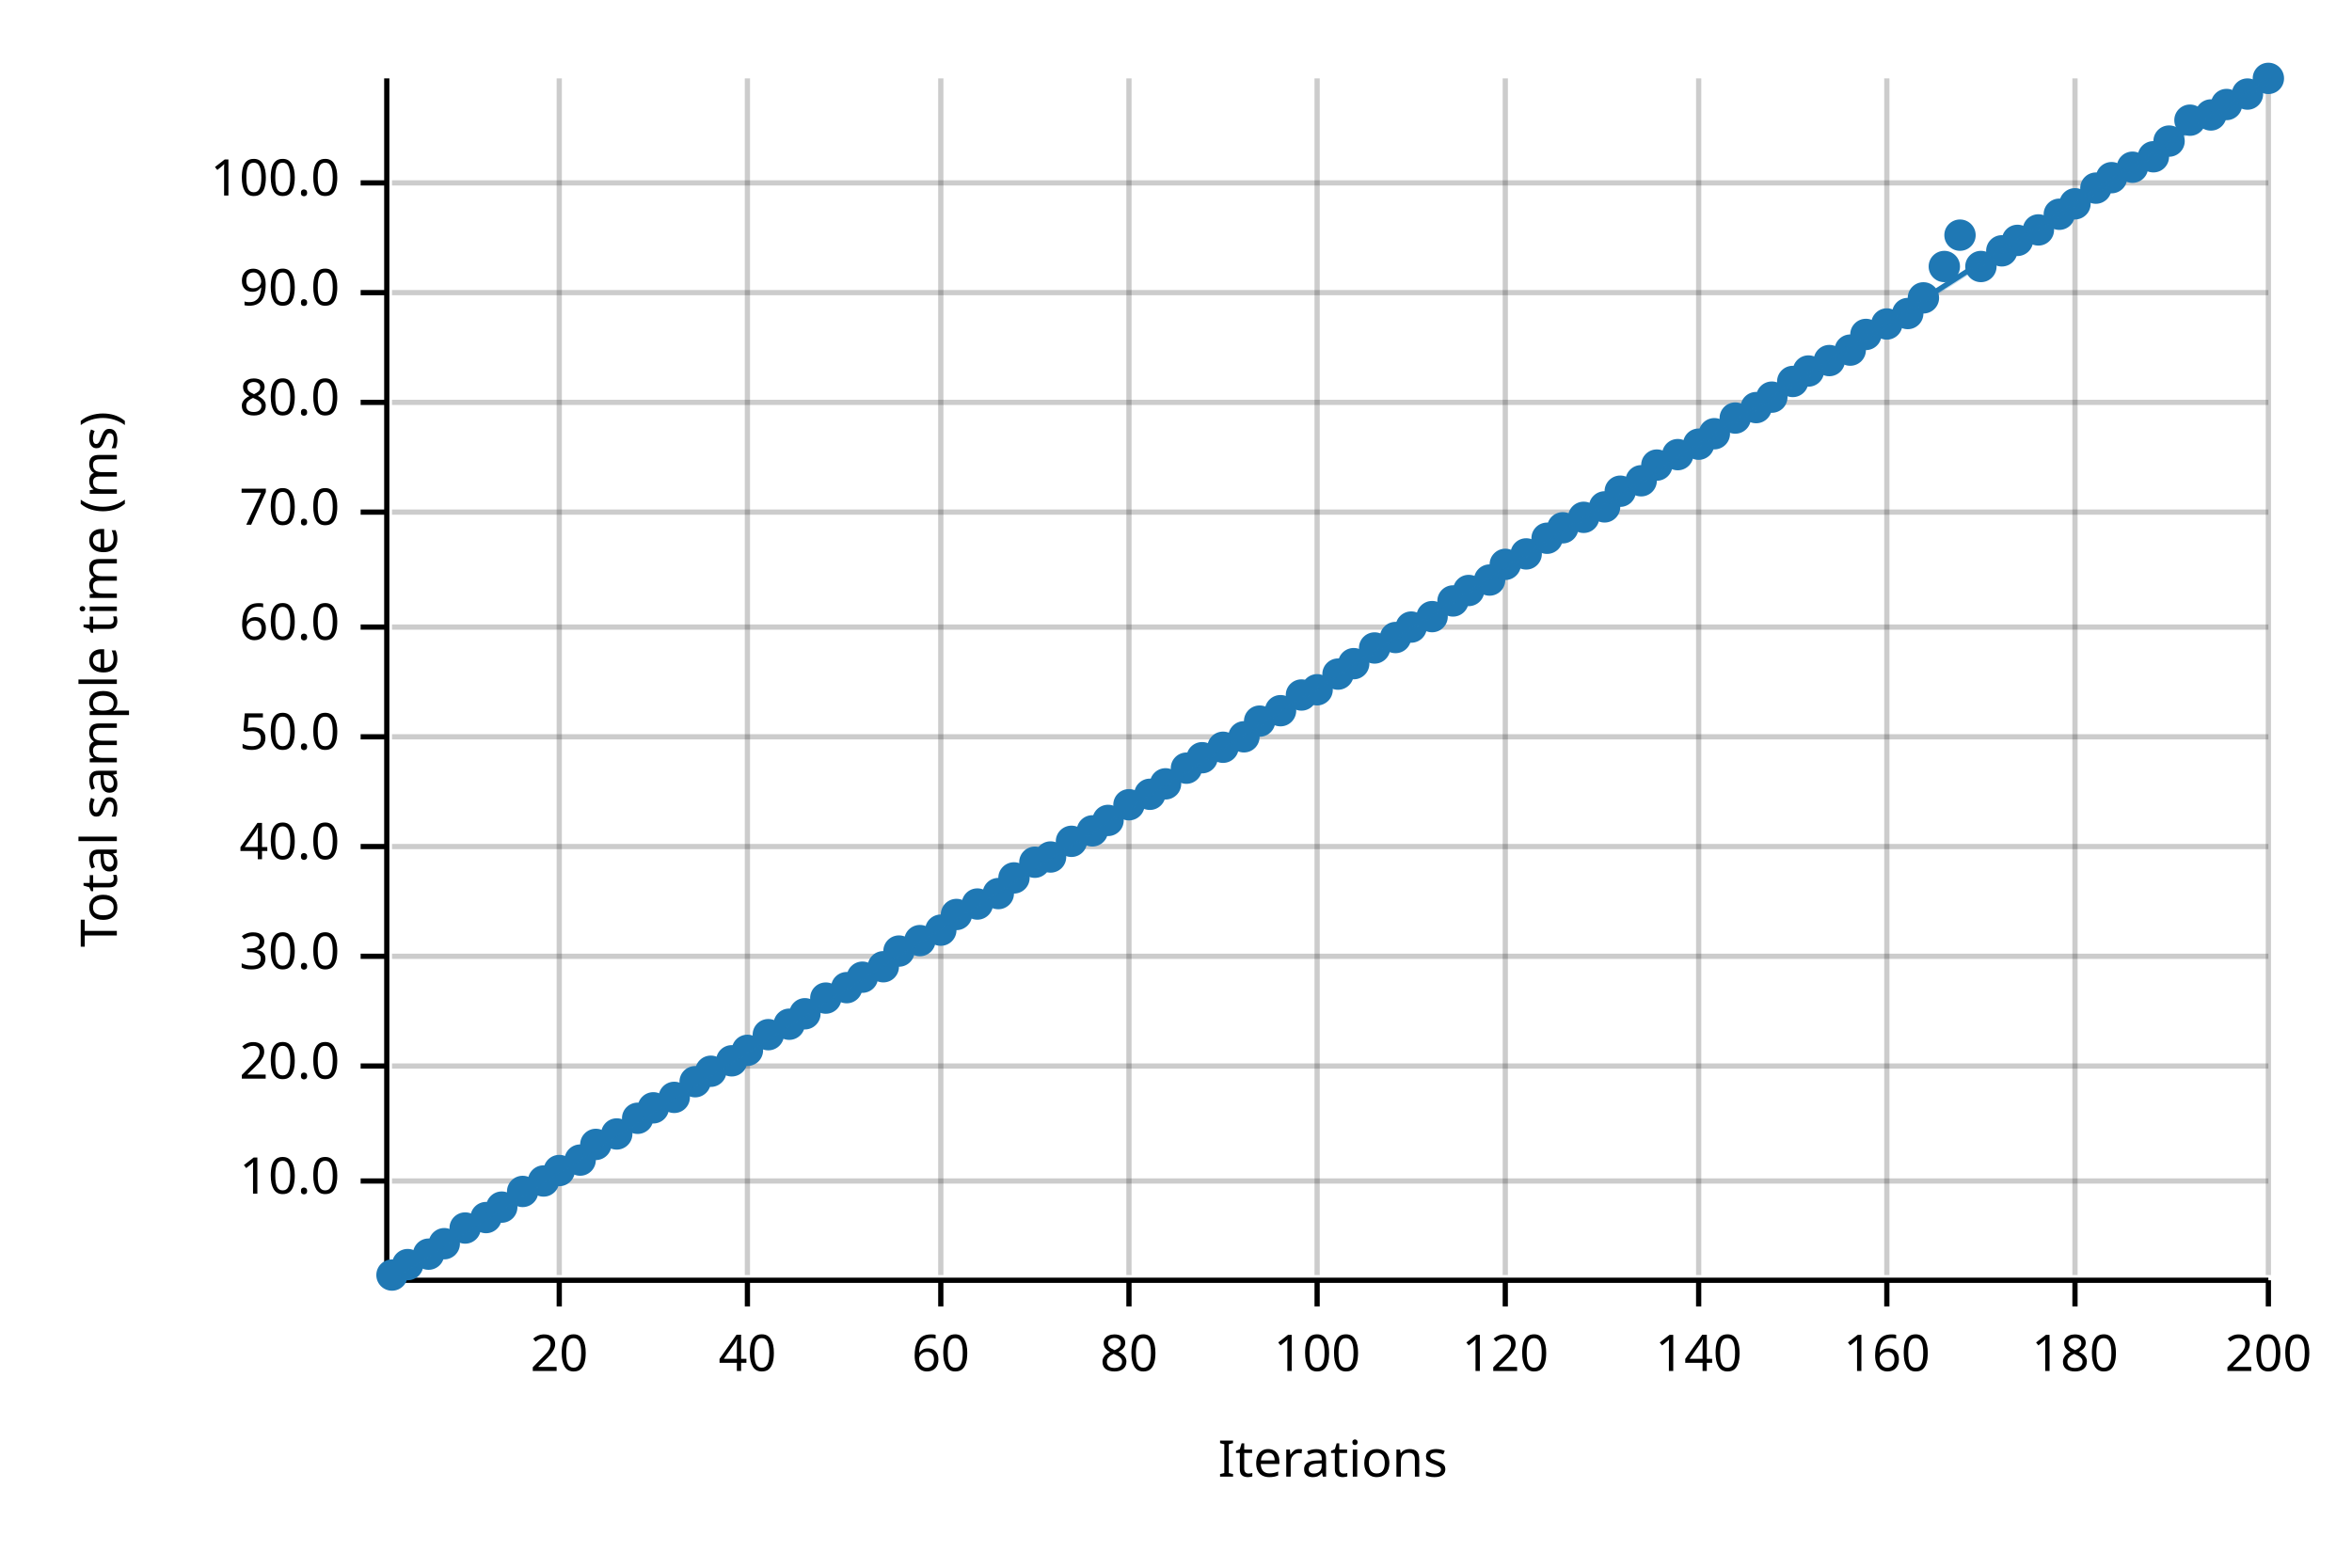
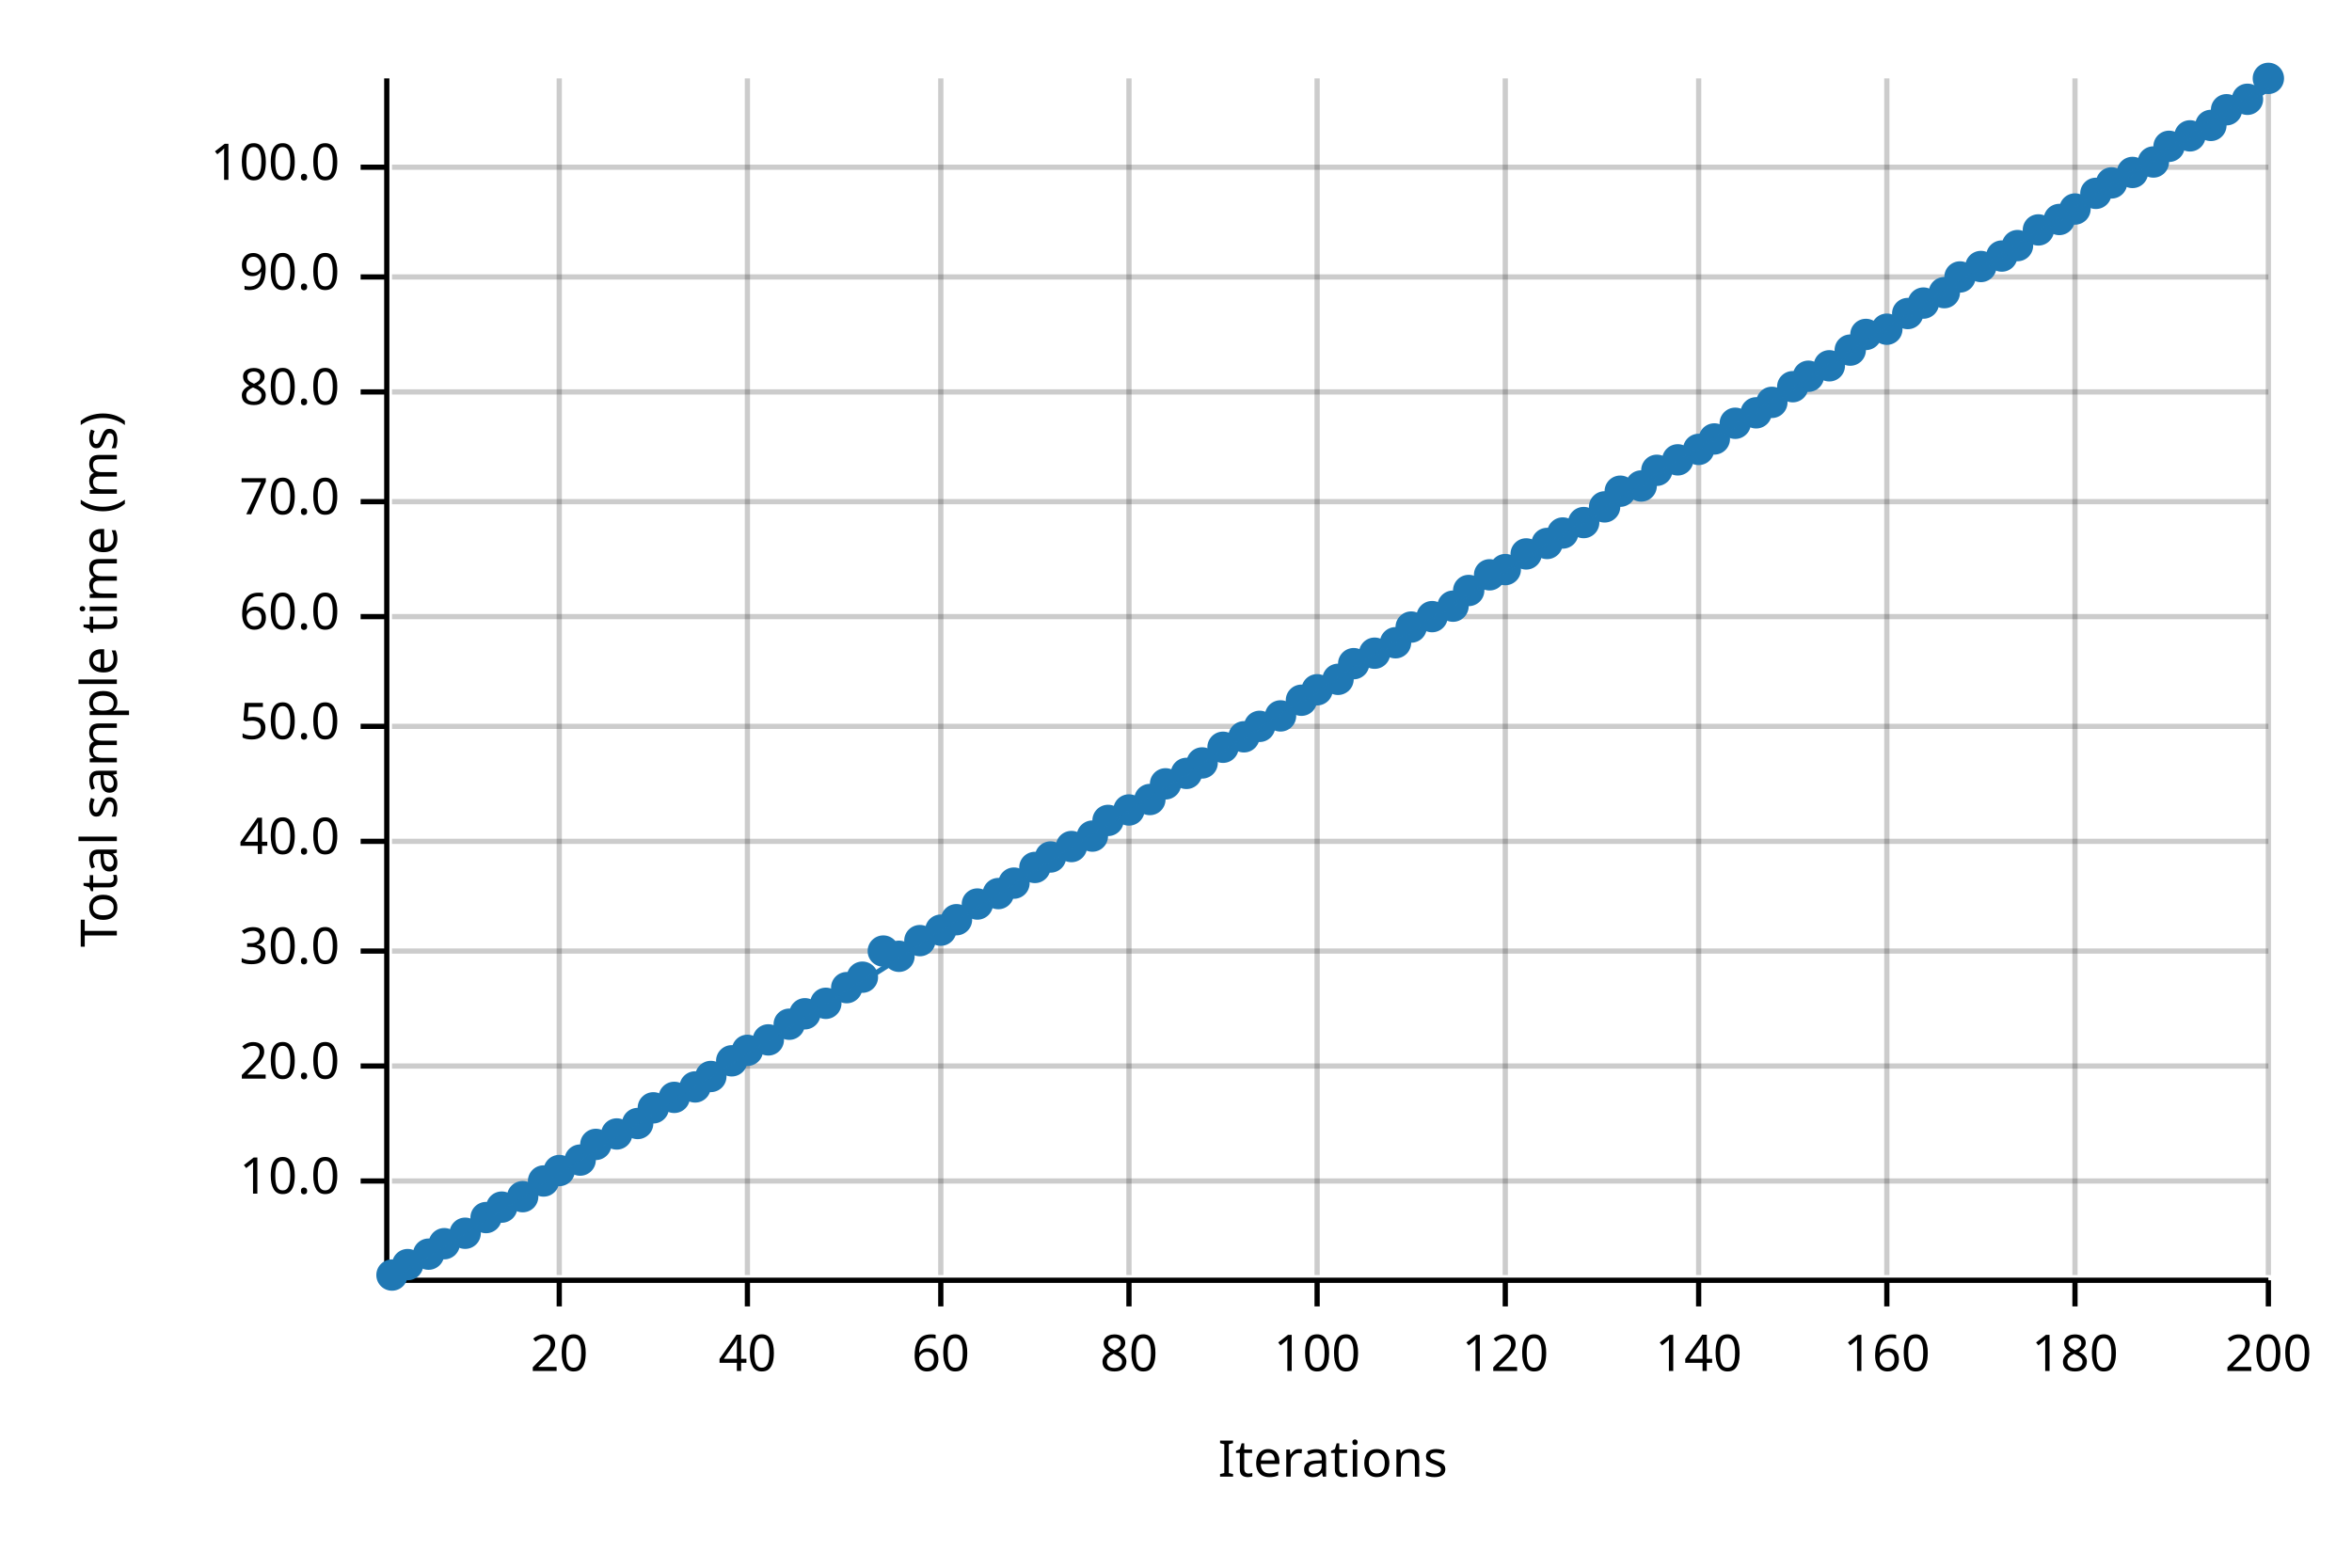
<svg xmlns="http://www.w3.org/2000/svg" width="450" height="300" viewBox="0 0 450 300">
  <text x="15" y="130" dy="0.76em" text-anchor="middle" font-family="sans-serif" font-size="9.677" opacity="1" fill="#000000" transform="rotate(270, 15, 130)">
Total sample time (ms)
</text>
  <text x="255" y="285" dy="-0.5ex" text-anchor="middle" font-family="sans-serif" font-size="9.677" opacity="1" fill="#000000">
Iterations
</text>
  <line opacity="0.2" stroke="#000000" stroke-width="1" x1="107" y1="244" x2="107" y2="15" />
  <line opacity="0.2" stroke="#000000" stroke-width="1" x1="143" y1="244" x2="143" y2="15" />
  <line opacity="0.2" stroke="#000000" stroke-width="1" x1="180" y1="244" x2="180" y2="15" />
  <line opacity="0.2" stroke="#000000" stroke-width="1" x1="216" y1="244" x2="216" y2="15" />
  <line opacity="0.2" stroke="#000000" stroke-width="1" x1="252" y1="244" x2="252" y2="15" />
  <line opacity="0.2" stroke="#000000" stroke-width="1" x1="288" y1="244" x2="288" y2="15" />
  <line opacity="0.2" stroke="#000000" stroke-width="1" x1="325" y1="244" x2="325" y2="15" />
  <line opacity="0.2" stroke="#000000" stroke-width="1" x1="361" y1="244" x2="361" y2="15" />
  <line opacity="0.2" stroke="#000000" stroke-width="1" x1="397" y1="244" x2="397" y2="15" />
  <line opacity="0.2" stroke="#000000" stroke-width="1" x1="434" y1="244" x2="434" y2="15" />
  <line opacity="0.2" stroke="#000000" stroke-width="1" x1="75" y1="226" x2="434" y2="226" />
  <line opacity="0.2" stroke="#000000" stroke-width="1" x1="75" y1="204" x2="434" y2="204" />
-   <line opacity="0.2" stroke="#000000" stroke-width="1" x1="75" y1="183" x2="434" y2="183" />
-   <line opacity="0.2" stroke="#000000" stroke-width="1" x1="75" y1="162" x2="434" y2="162" />
-   <line opacity="0.2" stroke="#000000" stroke-width="1" x1="75" y1="141" x2="434" y2="141" />
-   <line opacity="0.2" stroke="#000000" stroke-width="1" x1="75" y1="120" x2="434" y2="120" />
-   <line opacity="0.2" stroke="#000000" stroke-width="1" x1="75" y1="98" x2="434" y2="98" />
-   <line opacity="0.2" stroke="#000000" stroke-width="1" x1="75" y1="77" x2="434" y2="77" />
-   <line opacity="0.2" stroke="#000000" stroke-width="1" x1="75" y1="56" x2="434" y2="56" />
-   <line opacity="0.2" stroke="#000000" stroke-width="1" x1="75" y1="35" x2="434" y2="35" />
+   <line opacity="0.2" stroke="#000000" stroke-width="1" x1="75" y1="182" x2="434" y2="182" />
+   <line opacity="0.2" stroke="#000000" stroke-width="1" x1="75" y1="161" x2="434" y2="161" />
+   <line opacity="0.2" stroke="#000000" stroke-width="1" x1="75" y1="139" x2="434" y2="139" />
+   <line opacity="0.2" stroke="#000000" stroke-width="1" x1="75" y1="118" x2="434" y2="118" />
+   <line opacity="0.2" stroke="#000000" stroke-width="1" x1="75" y1="96" x2="434" y2="96" />
+   <line opacity="0.2" stroke="#000000" stroke-width="1" x1="75" y1="75" x2="434" y2="75" />
+   <line opacity="0.2" stroke="#000000" stroke-width="1" x1="75" y1="53" x2="434" y2="53" />
+   <line opacity="0.2" stroke="#000000" stroke-width="1" x1="75" y1="32" x2="434" y2="32" />
  <polyline fill="none" opacity="1" stroke="#000000" stroke-width="1" points="74,15 74,244 " />
  <text x="65" y="226" dy="0.5ex" text-anchor="end" font-family="sans-serif" font-size="9.677" opacity="1" fill="#000000">
10.0
</text>
  <polyline fill="none" opacity="1" stroke="#000000" stroke-width="1" points="69,226 74,226 " />
  <text x="65" y="204" dy="0.5ex" text-anchor="end" font-family="sans-serif" font-size="9.677" opacity="1" fill="#000000">
20.0
</text>
  <polyline fill="none" opacity="1" stroke="#000000" stroke-width="1" points="69,204 74,204 " />
-   <text x="65" y="183" dy="0.5ex" text-anchor="end" font-family="sans-serif" font-size="9.677" opacity="1" fill="#000000">
+   <text x="65" y="182" dy="0.5ex" text-anchor="end" font-family="sans-serif" font-size="9.677" opacity="1" fill="#000000">
30.0
</text>
-   <polyline fill="none" opacity="1" stroke="#000000" stroke-width="1" points="69,183 74,183 " />
-   <text x="65" y="162" dy="0.5ex" text-anchor="end" font-family="sans-serif" font-size="9.677" opacity="1" fill="#000000">
+   <polyline fill="none" opacity="1" stroke="#000000" stroke-width="1" points="69,182 74,182 " />
+   <text x="65" y="161" dy="0.5ex" text-anchor="end" font-family="sans-serif" font-size="9.677" opacity="1" fill="#000000">
40.0
</text>
-   <polyline fill="none" opacity="1" stroke="#000000" stroke-width="1" points="69,162 74,162 " />
-   <text x="65" y="141" dy="0.5ex" text-anchor="end" font-family="sans-serif" font-size="9.677" opacity="1" fill="#000000">
+   <polyline fill="none" opacity="1" stroke="#000000" stroke-width="1" points="69,161 74,161 " />
+   <text x="65" y="139" dy="0.5ex" text-anchor="end" font-family="sans-serif" font-size="9.677" opacity="1" fill="#000000">
50.0
</text>
-   <polyline fill="none" opacity="1" stroke="#000000" stroke-width="1" points="69,141 74,141 " />
-   <text x="65" y="120" dy="0.5ex" text-anchor="end" font-family="sans-serif" font-size="9.677" opacity="1" fill="#000000">
+   <polyline fill="none" opacity="1" stroke="#000000" stroke-width="1" points="69,139 74,139 " />
+   <text x="65" y="118" dy="0.5ex" text-anchor="end" font-family="sans-serif" font-size="9.677" opacity="1" fill="#000000">
60.0
</text>
-   <polyline fill="none" opacity="1" stroke="#000000" stroke-width="1" points="69,120 74,120 " />
-   <text x="65" y="98" dy="0.5ex" text-anchor="end" font-family="sans-serif" font-size="9.677" opacity="1" fill="#000000">
+   <polyline fill="none" opacity="1" stroke="#000000" stroke-width="1" points="69,118 74,118 " />
+   <text x="65" y="96" dy="0.5ex" text-anchor="end" font-family="sans-serif" font-size="9.677" opacity="1" fill="#000000">
70.0
</text>
-   <polyline fill="none" opacity="1" stroke="#000000" stroke-width="1" points="69,98 74,98 " />
-   <text x="65" y="77" dy="0.5ex" text-anchor="end" font-family="sans-serif" font-size="9.677" opacity="1" fill="#000000">
+   <polyline fill="none" opacity="1" stroke="#000000" stroke-width="1" points="69,96 74,96 " />
+   <text x="65" y="75" dy="0.5ex" text-anchor="end" font-family="sans-serif" font-size="9.677" opacity="1" fill="#000000">
80.0
</text>
-   <polyline fill="none" opacity="1" stroke="#000000" stroke-width="1" points="69,77 74,77 " />
-   <text x="65" y="56" dy="0.5ex" text-anchor="end" font-family="sans-serif" font-size="9.677" opacity="1" fill="#000000">
+   <polyline fill="none" opacity="1" stroke="#000000" stroke-width="1" points="69,75 74,75 " />
+   <text x="65" y="53" dy="0.5ex" text-anchor="end" font-family="sans-serif" font-size="9.677" opacity="1" fill="#000000">
90.0
</text>
-   <polyline fill="none" opacity="1" stroke="#000000" stroke-width="1" points="69,56 74,56 " />
-   <text x="65" y="35" dy="0.5ex" text-anchor="end" font-family="sans-serif" font-size="9.677" opacity="1" fill="#000000">
+   <polyline fill="none" opacity="1" stroke="#000000" stroke-width="1" points="69,53 74,53 " />
+   <text x="65" y="32" dy="0.5ex" text-anchor="end" font-family="sans-serif" font-size="9.677" opacity="1" fill="#000000">
100.0
</text>
-   <polyline fill="none" opacity="1" stroke="#000000" stroke-width="1" points="69,35 74,35 " />
+   <polyline fill="none" opacity="1" stroke="#000000" stroke-width="1" points="69,32 74,32 " />
  <polyline fill="none" opacity="1" stroke="#000000" stroke-width="1" points="75,245 434,245 " />
  <text x="107" y="255" dy="0.76em" text-anchor="middle" font-family="sans-serif" font-size="9.677" opacity="1" fill="#000000">
20
</text>
  <polyline fill="none" opacity="1" stroke="#000000" stroke-width="1" points="107,245 107,250 " />
  <text x="143" y="255" dy="0.76em" text-anchor="middle" font-family="sans-serif" font-size="9.677" opacity="1" fill="#000000">
40
</text>
  <polyline fill="none" opacity="1" stroke="#000000" stroke-width="1" points="143,245 143,250 " />
  <text x="180" y="255" dy="0.76em" text-anchor="middle" font-family="sans-serif" font-size="9.677" opacity="1" fill="#000000">
60
</text>
  <polyline fill="none" opacity="1" stroke="#000000" stroke-width="1" points="180,245 180,250 " />
  <text x="216" y="255" dy="0.76em" text-anchor="middle" font-family="sans-serif" font-size="9.677" opacity="1" fill="#000000">
80
</text>
  <polyline fill="none" opacity="1" stroke="#000000" stroke-width="1" points="216,245 216,250 " />
  <text x="252" y="255" dy="0.76em" text-anchor="middle" font-family="sans-serif" font-size="9.677" opacity="1" fill="#000000">
100
</text>
  <polyline fill="none" opacity="1" stroke="#000000" stroke-width="1" points="252,245 252,250 " />
  <text x="288" y="255" dy="0.76em" text-anchor="middle" font-family="sans-serif" font-size="9.677" opacity="1" fill="#000000">
120
</text>
  <polyline fill="none" opacity="1" stroke="#000000" stroke-width="1" points="288,245 288,250 " />
  <text x="325" y="255" dy="0.76em" text-anchor="middle" font-family="sans-serif" font-size="9.677" opacity="1" fill="#000000">
140
</text>
  <polyline fill="none" opacity="1" stroke="#000000" stroke-width="1" points="325,245 325,250 " />
  <text x="361" y="255" dy="0.76em" text-anchor="middle" font-family="sans-serif" font-size="9.677" opacity="1" fill="#000000">
160
</text>
  <polyline fill="none" opacity="1" stroke="#000000" stroke-width="1" points="361,245 361,250 " />
  <text x="397" y="255" dy="0.76em" text-anchor="middle" font-family="sans-serif" font-size="9.677" opacity="1" fill="#000000">
180
</text>
  <polyline fill="none" opacity="1" stroke="#000000" stroke-width="1" points="397,245 397,250 " />
  <text x="434" y="255" dy="0.76em" text-anchor="middle" font-family="sans-serif" font-size="9.677" opacity="1" fill="#000000">
200
</text>
  <polyline fill="none" opacity="1" stroke="#000000" stroke-width="1" points="434,245 434,250 " />
  <circle cx="75" cy="244" r="3" opacity="1" fill="#1F78B4" stroke="none" stroke-width="1" />
  <circle cx="78" cy="242" r="3" opacity="1" fill="#1F78B4" stroke="none" stroke-width="1" />
  <circle cx="82" cy="240" r="3" opacity="1" fill="#1F78B4" stroke="none" stroke-width="1" />
  <circle cx="85" cy="238" r="3" opacity="1" fill="#1F78B4" stroke="none" stroke-width="1" />
-   <circle cx="89" cy="235" r="3" opacity="1" fill="#1F78B4" stroke="none" stroke-width="1" />
+   <circle cx="89" cy="236" r="3" opacity="1" fill="#1F78B4" stroke="none" stroke-width="1" />
  <circle cx="93" cy="233" r="3" opacity="1" fill="#1F78B4" stroke="none" stroke-width="1" />
  <circle cx="96" cy="231" r="3" opacity="1" fill="#1F78B4" stroke="none" stroke-width="1" />
-   <circle cx="100" cy="228" r="3" opacity="1" fill="#1F78B4" stroke="none" stroke-width="1" />
+   <circle cx="100" cy="229" r="3" opacity="1" fill="#1F78B4" stroke="none" stroke-width="1" />
  <circle cx="104" cy="226" r="3" opacity="1" fill="#1F78B4" stroke="none" stroke-width="1" />
  <circle cx="107" cy="224" r="3" opacity="1" fill="#1F78B4" stroke="none" stroke-width="1" />
  <circle cx="111" cy="222" r="3" opacity="1" fill="#1F78B4" stroke="none" stroke-width="1" />
  <circle cx="114" cy="219" r="3" opacity="1" fill="#1F78B4" stroke="none" stroke-width="1" />
  <circle cx="118" cy="217" r="3" opacity="1" fill="#1F78B4" stroke="none" stroke-width="1" />
-   <circle cx="122" cy="214" r="3" opacity="1" fill="#1F78B4" stroke="none" stroke-width="1" />
+   <circle cx="122" cy="215" r="3" opacity="1" fill="#1F78B4" stroke="none" stroke-width="1" />
  <circle cx="125" cy="212" r="3" opacity="1" fill="#1F78B4" stroke="none" stroke-width="1" />
  <circle cx="129" cy="210" r="3" opacity="1" fill="#1F78B4" stroke="none" stroke-width="1" />
-   <circle cx="133" cy="207" r="3" opacity="1" fill="#1F78B4" stroke="none" stroke-width="1" />
-   <circle cx="136" cy="205" r="3" opacity="1" fill="#1F78B4" stroke="none" stroke-width="1" />
+   <circle cx="133" cy="208" r="3" opacity="1" fill="#1F78B4" stroke="none" stroke-width="1" />
+   <circle cx="136" cy="206" r="3" opacity="1" fill="#1F78B4" stroke="none" stroke-width="1" />
  <circle cx="140" cy="203" r="3" opacity="1" fill="#1F78B4" stroke="none" stroke-width="1" />
  <circle cx="143" cy="201" r="3" opacity="1" fill="#1F78B4" stroke="none" stroke-width="1" />
-   <circle cx="147" cy="198" r="3" opacity="1" fill="#1F78B4" stroke="none" stroke-width="1" />
+   <circle cx="147" cy="199" r="3" opacity="1" fill="#1F78B4" stroke="none" stroke-width="1" />
  <circle cx="151" cy="196" r="3" opacity="1" fill="#1F78B4" stroke="none" stroke-width="1" />
  <circle cx="154" cy="194" r="3" opacity="1" fill="#1F78B4" stroke="none" stroke-width="1" />
-   <circle cx="158" cy="191" r="3" opacity="1" fill="#1F78B4" stroke="none" stroke-width="1" />
+   <circle cx="158" cy="192" r="3" opacity="1" fill="#1F78B4" stroke="none" stroke-width="1" />
  <circle cx="162" cy="189" r="3" opacity="1" fill="#1F78B4" stroke="none" stroke-width="1" />
  <circle cx="165" cy="187" r="3" opacity="1" fill="#1F78B4" stroke="none" stroke-width="1" />
-   <circle cx="169" cy="185" r="3" opacity="1" fill="#1F78B4" stroke="none" stroke-width="1" />
-   <circle cx="172" cy="182" r="3" opacity="1" fill="#1F78B4" stroke="none" stroke-width="1" />
+   <circle cx="169" cy="182" r="3" opacity="1" fill="#1F78B4" stroke="none" stroke-width="1" />
+   <circle cx="172" cy="183" r="3" opacity="1" fill="#1F78B4" stroke="none" stroke-width="1" />
  <circle cx="176" cy="180" r="3" opacity="1" fill="#1F78B4" stroke="none" stroke-width="1" />
  <circle cx="180" cy="178" r="3" opacity="1" fill="#1F78B4" stroke="none" stroke-width="1" />
-   <circle cx="183" cy="175" r="3" opacity="1" fill="#1F78B4" stroke="none" stroke-width="1" />
+   <circle cx="183" cy="176" r="3" opacity="1" fill="#1F78B4" stroke="none" stroke-width="1" />
  <circle cx="187" cy="173" r="3" opacity="1" fill="#1F78B4" stroke="none" stroke-width="1" />
  <circle cx="191" cy="171" r="3" opacity="1" fill="#1F78B4" stroke="none" stroke-width="1" />
-   <circle cx="194" cy="168" r="3" opacity="1" fill="#1F78B4" stroke="none" stroke-width="1" />
-   <circle cx="198" cy="165" r="3" opacity="1" fill="#1F78B4" stroke="none" stroke-width="1" />
+   <circle cx="194" cy="169" r="3" opacity="1" fill="#1F78B4" stroke="none" stroke-width="1" />
+   <circle cx="198" cy="166" r="3" opacity="1" fill="#1F78B4" stroke="none" stroke-width="1" />
  <circle cx="201" cy="164" r="3" opacity="1" fill="#1F78B4" stroke="none" stroke-width="1" />
-   <circle cx="205" cy="161" r="3" opacity="1" fill="#1F78B4" stroke="none" stroke-width="1" />
-   <circle cx="209" cy="159" r="3" opacity="1" fill="#1F78B4" stroke="none" stroke-width="1" />
+   <circle cx="205" cy="162" r="3" opacity="1" fill="#1F78B4" stroke="none" stroke-width="1" />
+   <circle cx="209" cy="160" r="3" opacity="1" fill="#1F78B4" stroke="none" stroke-width="1" />
  <circle cx="212" cy="157" r="3" opacity="1" fill="#1F78B4" stroke="none" stroke-width="1" />
-   <circle cx="216" cy="154" r="3" opacity="1" fill="#1F78B4" stroke="none" stroke-width="1" />
-   <circle cx="220" cy="152" r="3" opacity="1" fill="#1F78B4" stroke="none" stroke-width="1" />
+   <circle cx="216" cy="155" r="3" opacity="1" fill="#1F78B4" stroke="none" stroke-width="1" />
+   <circle cx="220" cy="153" r="3" opacity="1" fill="#1F78B4" stroke="none" stroke-width="1" />
  <circle cx="223" cy="150" r="3" opacity="1" fill="#1F78B4" stroke="none" stroke-width="1" />
-   <circle cx="227" cy="147" r="3" opacity="1" fill="#1F78B4" stroke="none" stroke-width="1" />
-   <circle cx="230" cy="145" r="3" opacity="1" fill="#1F78B4" stroke="none" stroke-width="1" />
+   <circle cx="227" cy="148" r="3" opacity="1" fill="#1F78B4" stroke="none" stroke-width="1" />
+   <circle cx="230" cy="146" r="3" opacity="1" fill="#1F78B4" stroke="none" stroke-width="1" />
  <circle cx="234" cy="143" r="3" opacity="1" fill="#1F78B4" stroke="none" stroke-width="1" />
  <circle cx="238" cy="141" r="3" opacity="1" fill="#1F78B4" stroke="none" stroke-width="1" />
-   <circle cx="241" cy="138" r="3" opacity="1" fill="#1F78B4" stroke="none" stroke-width="1" />
-   <circle cx="245" cy="136" r="3" opacity="1" fill="#1F78B4" stroke="none" stroke-width="1" />
-   <circle cx="249" cy="133" r="3" opacity="1" fill="#1F78B4" stroke="none" stroke-width="1" />
+   <circle cx="241" cy="139" r="3" opacity="1" fill="#1F78B4" stroke="none" stroke-width="1" />
+   <circle cx="245" cy="137" r="3" opacity="1" fill="#1F78B4" stroke="none" stroke-width="1" />
+   <circle cx="249" cy="134" r="3" opacity="1" fill="#1F78B4" stroke="none" stroke-width="1" />
  <circle cx="252" cy="132" r="3" opacity="1" fill="#1F78B4" stroke="none" stroke-width="1" />
-   <circle cx="256" cy="129" r="3" opacity="1" fill="#1F78B4" stroke="none" stroke-width="1" />
+   <circle cx="256" cy="130" r="3" opacity="1" fill="#1F78B4" stroke="none" stroke-width="1" />
  <circle cx="259" cy="127" r="3" opacity="1" fill="#1F78B4" stroke="none" stroke-width="1" />
-   <circle cx="263" cy="124" r="3" opacity="1" fill="#1F78B4" stroke="none" stroke-width="1" />
-   <circle cx="267" cy="122" r="3" opacity="1" fill="#1F78B4" stroke="none" stroke-width="1" />
+   <circle cx="263" cy="125" r="3" opacity="1" fill="#1F78B4" stroke="none" stroke-width="1" />
+   <circle cx="267" cy="123" r="3" opacity="1" fill="#1F78B4" stroke="none" stroke-width="1" />
  <circle cx="270" cy="120" r="3" opacity="1" fill="#1F78B4" stroke="none" stroke-width="1" />
  <circle cx="274" cy="118" r="3" opacity="1" fill="#1F78B4" stroke="none" stroke-width="1" />
-   <circle cx="278" cy="115" r="3" opacity="1" fill="#1F78B4" stroke="none" stroke-width="1" />
+   <circle cx="278" cy="116" r="3" opacity="1" fill="#1F78B4" stroke="none" stroke-width="1" />
  <circle cx="281" cy="113" r="3" opacity="1" fill="#1F78B4" stroke="none" stroke-width="1" />
-   <circle cx="285" cy="111" r="3" opacity="1" fill="#1F78B4" stroke="none" stroke-width="1" />
-   <circle cx="288" cy="108" r="3" opacity="1" fill="#1F78B4" stroke="none" stroke-width="1" />
+   <circle cx="285" cy="110" r="3" opacity="1" fill="#1F78B4" stroke="none" stroke-width="1" />
+   <circle cx="288" cy="109" r="3" opacity="1" fill="#1F78B4" stroke="none" stroke-width="1" />
  <circle cx="292" cy="106" r="3" opacity="1" fill="#1F78B4" stroke="none" stroke-width="1" />
-   <circle cx="296" cy="103" r="3" opacity="1" fill="#1F78B4" stroke="none" stroke-width="1" />
-   <circle cx="299" cy="101" r="3" opacity="1" fill="#1F78B4" stroke="none" stroke-width="1" />
-   <circle cx="303" cy="99" r="3" opacity="1" fill="#1F78B4" stroke="none" stroke-width="1" />
+   <circle cx="296" cy="104" r="3" opacity="1" fill="#1F78B4" stroke="none" stroke-width="1" />
+   <circle cx="299" cy="102" r="3" opacity="1" fill="#1F78B4" stroke="none" stroke-width="1" />
+   <circle cx="303" cy="100" r="3" opacity="1" fill="#1F78B4" stroke="none" stroke-width="1" />
  <circle cx="307" cy="97" r="3" opacity="1" fill="#1F78B4" stroke="none" stroke-width="1" />
  <circle cx="310" cy="94" r="3" opacity="1" fill="#1F78B4" stroke="none" stroke-width="1" />
-   <circle cx="314" cy="92" r="3" opacity="1" fill="#1F78B4" stroke="none" stroke-width="1" />
-   <circle cx="317" cy="89" r="3" opacity="1" fill="#1F78B4" stroke="none" stroke-width="1" />
-   <circle cx="321" cy="87" r="3" opacity="1" fill="#1F78B4" stroke="none" stroke-width="1" />
-   <circle cx="325" cy="85" r="3" opacity="1" fill="#1F78B4" stroke="none" stroke-width="1" />
-   <circle cx="328" cy="83" r="3" opacity="1" fill="#1F78B4" stroke="none" stroke-width="1" />
-   <circle cx="332" cy="80" r="3" opacity="1" fill="#1F78B4" stroke="none" stroke-width="1" />
-   <circle cx="336" cy="78" r="3" opacity="1" fill="#1F78B4" stroke="none" stroke-width="1" />
-   <circle cx="339" cy="76" r="3" opacity="1" fill="#1F78B4" stroke="none" stroke-width="1" />
-   <circle cx="343" cy="73" r="3" opacity="1" fill="#1F78B4" stroke="none" stroke-width="1" />
-   <circle cx="346" cy="71" r="3" opacity="1" fill="#1F78B4" stroke="none" stroke-width="1" />
-   <circle cx="350" cy="69" r="3" opacity="1" fill="#1F78B4" stroke="none" stroke-width="1" />
+   <circle cx="314" cy="93" r="3" opacity="1" fill="#1F78B4" stroke="none" stroke-width="1" />
+   <circle cx="317" cy="90" r="3" opacity="1" fill="#1F78B4" stroke="none" stroke-width="1" />
+   <circle cx="321" cy="88" r="3" opacity="1" fill="#1F78B4" stroke="none" stroke-width="1" />
+   <circle cx="325" cy="86" r="3" opacity="1" fill="#1F78B4" stroke="none" stroke-width="1" />
+   <circle cx="328" cy="84" r="3" opacity="1" fill="#1F78B4" stroke="none" stroke-width="1" />
+   <circle cx="332" cy="81" r="3" opacity="1" fill="#1F78B4" stroke="none" stroke-width="1" />
+   <circle cx="336" cy="79" r="3" opacity="1" fill="#1F78B4" stroke="none" stroke-width="1" />
+   <circle cx="339" cy="77" r="3" opacity="1" fill="#1F78B4" stroke="none" stroke-width="1" />
+   <circle cx="343" cy="74" r="3" opacity="1" fill="#1F78B4" stroke="none" stroke-width="1" />
+   <circle cx="346" cy="72" r="3" opacity="1" fill="#1F78B4" stroke="none" stroke-width="1" />
+   <circle cx="350" cy="70" r="3" opacity="1" fill="#1F78B4" stroke="none" stroke-width="1" />
  <circle cx="354" cy="67" r="3" opacity="1" fill="#1F78B4" stroke="none" stroke-width="1" />
  <circle cx="357" cy="64" r="3" opacity="1" fill="#1F78B4" stroke="none" stroke-width="1" />
-   <circle cx="361" cy="62" r="3" opacity="1" fill="#1F78B4" stroke="none" stroke-width="1" />
+   <circle cx="361" cy="63" r="3" opacity="1" fill="#1F78B4" stroke="none" stroke-width="1" />
  <circle cx="365" cy="60" r="3" opacity="1" fill="#1F78B4" stroke="none" stroke-width="1" />
-   <circle cx="368" cy="57" r="3" opacity="1" fill="#1F78B4" stroke="none" stroke-width="1" />
-   <circle cx="372" cy="51" r="3" opacity="1" fill="#1F78B4" stroke="none" stroke-width="1" />
-   <circle cx="375" cy="45" r="3" opacity="1" fill="#1F78B4" stroke="none" stroke-width="1" />
+   <circle cx="368" cy="58" r="3" opacity="1" fill="#1F78B4" stroke="none" stroke-width="1" />
+   <circle cx="372" cy="56" r="3" opacity="1" fill="#1F78B4" stroke="none" stroke-width="1" />
+   <circle cx="375" cy="53" r="3" opacity="1" fill="#1F78B4" stroke="none" stroke-width="1" />
  <circle cx="379" cy="51" r="3" opacity="1" fill="#1F78B4" stroke="none" stroke-width="1" />
-   <circle cx="383" cy="48" r="3" opacity="1" fill="#1F78B4" stroke="none" stroke-width="1" />
-   <circle cx="386" cy="46" r="3" opacity="1" fill="#1F78B4" stroke="none" stroke-width="1" />
+   <circle cx="383" cy="49" r="3" opacity="1" fill="#1F78B4" stroke="none" stroke-width="1" />
+   <circle cx="386" cy="47" r="3" opacity="1" fill="#1F78B4" stroke="none" stroke-width="1" />
  <circle cx="390" cy="44" r="3" opacity="1" fill="#1F78B4" stroke="none" stroke-width="1" />
-   <circle cx="394" cy="41" r="3" opacity="1" fill="#1F78B4" stroke="none" stroke-width="1" />
-   <circle cx="397" cy="39" r="3" opacity="1" fill="#1F78B4" stroke="none" stroke-width="1" />
-   <circle cx="401" cy="36" r="3" opacity="1" fill="#1F78B4" stroke="none" stroke-width="1" />
-   <circle cx="404" cy="34" r="3" opacity="1" fill="#1F78B4" stroke="none" stroke-width="1" />
-   <circle cx="408" cy="32" r="3" opacity="1" fill="#1F78B4" stroke="none" stroke-width="1" />
-   <circle cx="412" cy="30" r="3" opacity="1" fill="#1F78B4" stroke="none" stroke-width="1" />
-   <circle cx="415" cy="27" r="3" opacity="1" fill="#1F78B4" stroke="none" stroke-width="1" />
-   <circle cx="419" cy="23" r="3" opacity="1" fill="#1F78B4" stroke="none" stroke-width="1" />
-   <circle cx="423" cy="22" r="3" opacity="1" fill="#1F78B4" stroke="none" stroke-width="1" />
-   <circle cx="426" cy="20" r="3" opacity="1" fill="#1F78B4" stroke="none" stroke-width="1" />
-   <circle cx="430" cy="18" r="3" opacity="1" fill="#1F78B4" stroke="none" stroke-width="1" />
+   <circle cx="394" cy="42" r="3" opacity="1" fill="#1F78B4" stroke="none" stroke-width="1" />
+   <circle cx="397" cy="40" r="3" opacity="1" fill="#1F78B4" stroke="none" stroke-width="1" />
+   <circle cx="401" cy="37" r="3" opacity="1" fill="#1F78B4" stroke="none" stroke-width="1" />
+   <circle cx="404" cy="35" r="3" opacity="1" fill="#1F78B4" stroke="none" stroke-width="1" />
+   <circle cx="408" cy="33" r="3" opacity="1" fill="#1F78B4" stroke="none" stroke-width="1" />
+   <circle cx="412" cy="31" r="3" opacity="1" fill="#1F78B4" stroke="none" stroke-width="1" />
+   <circle cx="415" cy="28" r="3" opacity="1" fill="#1F78B4" stroke="none" stroke-width="1" />
+   <circle cx="419" cy="26" r="3" opacity="1" fill="#1F78B4" stroke="none" stroke-width="1" />
+   <circle cx="423" cy="24" r="3" opacity="1" fill="#1F78B4" stroke="none" stroke-width="1" />
+   <circle cx="426" cy="21" r="3" opacity="1" fill="#1F78B4" stroke="none" stroke-width="1" />
+   <circle cx="430" cy="19" r="3" opacity="1" fill="#1F78B4" stroke="none" stroke-width="1" />
  <circle cx="434" cy="15" r="3" opacity="1" fill="#1F78B4" stroke="none" stroke-width="1" />
-   <polyline fill="none" opacity="1" stroke="#1F78B4" stroke-width="1" points="75,245 434,15 " />
-   <polygon opacity="0.25" fill="#1F78B4" points="75,245 434,16 434,15 " />
+   <polyline fill="none" opacity="1" stroke="#1F78B4" stroke-width="1" points="75,245 434,17 " />
+   <polygon opacity="0.25" fill="#1F78B4" points="75,245 434,17 434,16 " />
</svg>
